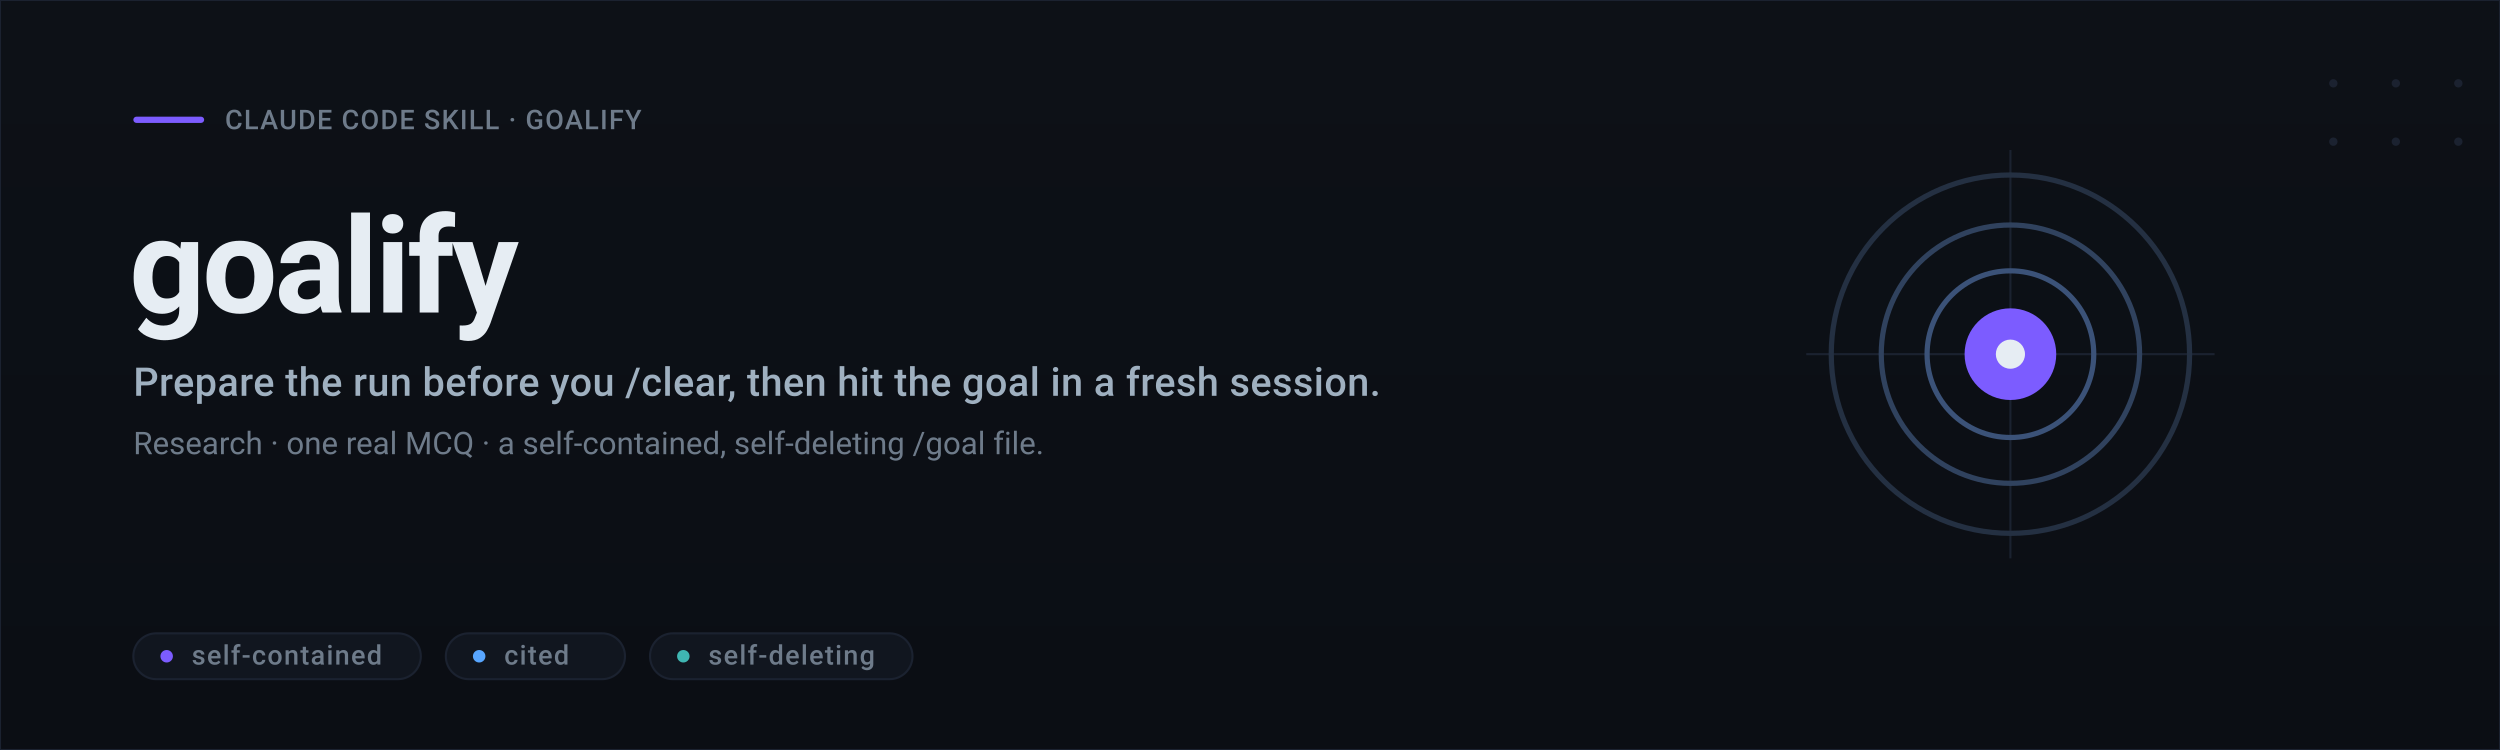
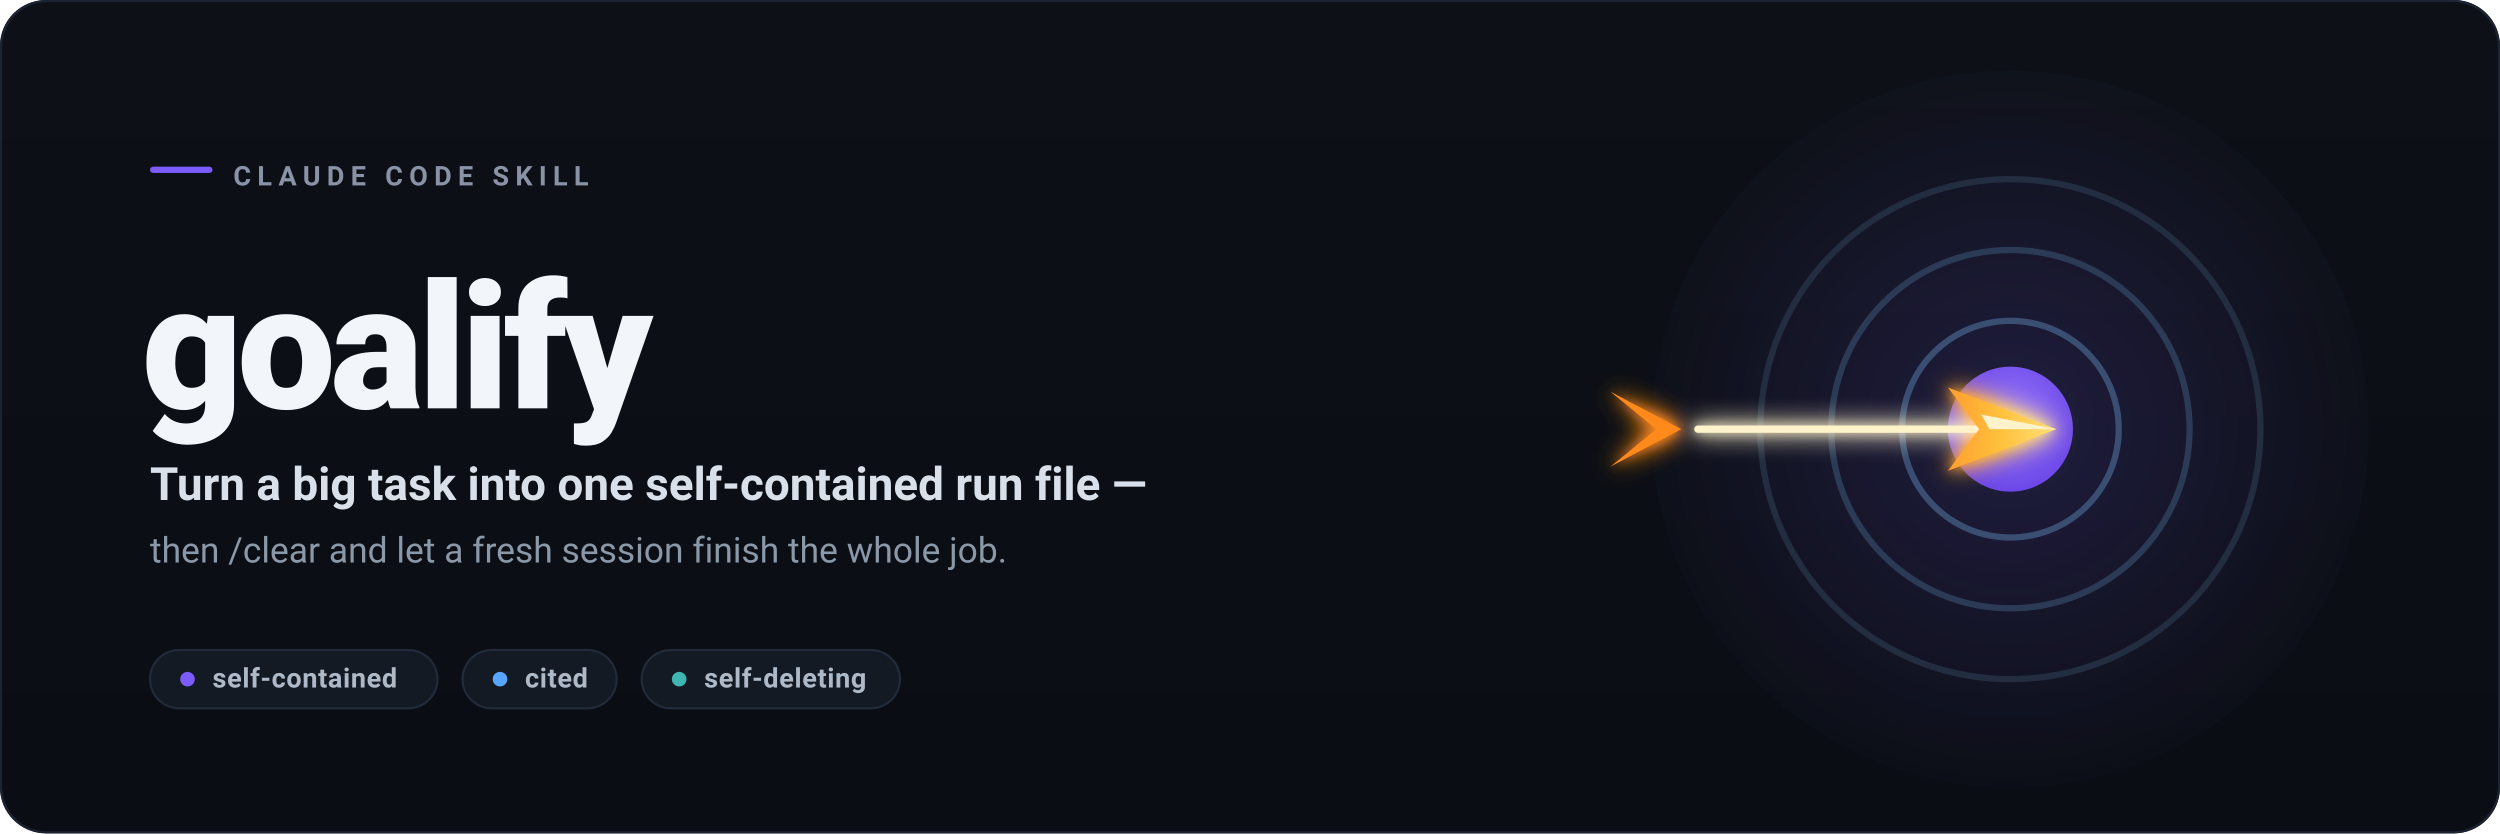
- <svg xmlns="http://www.w3.org/2000/svg" viewBox="0 0 1200 360" width="1200" height="360" role="img" aria-labelledby="t d" font-family="-apple-system, BlinkMacSystemFont, 'Segoe UI', Roboto, Helvetica, Arial, sans-serif">
+ <svg xmlns="http://www.w3.org/2000/svg" viewBox="0 0 1200 400" width="1200" height="400" role="img" aria-labelledby="ht hd" font-family="-apple-system, BlinkMacSystemFont, 'Segoe UI', Roboto, Helvetica, Arial, sans-serif">
  <defs>
    <linearGradient id="bg" x1="0" y1="0" x2="0" y2="1">
      <stop offset="0" stop-color="#0D1117" />
-       <stop offset="1" stop-color="#0B0E14" />
+       <stop offset="1" stop-color="#0A0D13" />
    </linearGradient>
-     <linearGradient id="shaft" x1="0" y1="0" x2="1" y2="0">
-       <stop offset="0" stop-color="#58A6FF" />
-       <stop offset="1" stop-color="#C9D5E1" />
+     <linearGradient id="gold" x1="0" y1="0" x2="1" y2="0">
+       <stop offset="0" stop-color="#FFD86B" />
+       <stop offset="0.5" stop-color="#F5B731" />
+       <stop offset="1" stop-color="#E09B12" />
+     </linearGradient>
+     <radialGradient id="eye" cx="50%" cy="42%" r="60%">
+       <stop offset="0" stop-color="#9A7BFF" />
+       <stop offset="1" stop-color="#6A45E6" />
+     </radialGradient>
+     <radialGradient id="vign" cx="50%" cy="50%" r="55%">
+       <stop offset="0" stop-color="#7C5CFF" stop-opacity="0.18" />
+       <stop offset="1" stop-color="#7C5CFF" stop-opacity="0" />
+     </radialGradient>
+     <filter id="soft" x="-50%" y="-50%" width="200%" height="200%">
+       <feDropShadow dx="0" dy="3" stdDeviation="6" flood-color="#000000" flood-opacity="0.5" />
+     </filter>
+     <filter id="neon" x="-90%" y="-90%" width="280%" height="280%">
+       <feGaussianBlur in="SourceGraphic" stdDeviation="6" result="b1" />
+       <feGaussianBlur in="SourceGraphic" stdDeviation="2.5" result="b2" />
+       <feMerge>
+         <feMergeNode in="b1" />
+         <feMergeNode in="b1" />
+         <feMergeNode in="b2" />
+         <feMergeNode in="SourceGraphic" />
+       </feMerge>
+     </filter>
+     <linearGradient id="neonshaft" x1="0" y1="0" x2="1" y2="0">
+       <stop offset="0" stop-color="#FF9D2E" />
+       <stop offset="0.5" stop-color="#FFC23D" />
+       <stop offset="1" stop-color="#FFE07A" />
    </linearGradient>
    <style>
-       .ttl  { fill:#E6EDF3; font-size:64px; font-weight:700; letter-spacing:-1.5px; }
-       .tag  { fill:#9FB0C0; font-size:19px; font-weight:500; letter-spacing:0.2px; }
-       .sub  { fill:#6E7B8A; font-size:15px; font-weight:400; }
-       .lbl  { fill:#6E7B8A; font-size:13px; font-weight:500; letter-spacing:0.6px; }
+       .eyebrow{ fill:#8A93A6; font-size:13px; font-weight:700; letter-spacing:3px; }
+       .word{ fill:#F2F6FB; font-size:84px; font-weight:800; letter-spacing:-2.5px; }
+       .lead{ fill:#D9E0EA; font-size:22px; font-weight:600; }
+       .sub{ fill:#8B98A8; font-size:17px; font-weight:400; }
+       .chip{ fill:#AEB9C7; font-size:13px; font-weight:600; letter-spacing:.3px; }
+       #arrow{ transform: translate(965px,206px); animation: fly 4.8s cubic-bezier(.4,.04,.5,.96) infinite; }
+       @keyframes fly{
+         0%   { transform: translate(762px,206px); opacity:0; }
+         10%  { opacity:1; }
+         40%  { transform: translate(965px,206px); }
+         90%  { transform: translate(965px,206px); opacity:1; }
+         96%  { opacity:0; }
+         100% { transform: translate(762px,206px); opacity:0; }
+       }
+       .ring{ transform-box:fill-box; transform-origin:center; opacity:0; }
+       #r1{ animation: ping 4.8s ease-out infinite; }
+       #r2{ animation: ping 4.8s ease-out infinite .18s; }
+       @keyframes ping{ 0%,34%{transform:scale(.35);opacity:0} 41%{opacity:.85} 64%{transform:scale(2.25);opacity:0} 100%{opacity:0} }
+       #flash{ transform-box:fill-box; transform-origin:center; animation: flash 4.8s ease-out infinite; }
+       @keyframes flash{ 0%,35%{transform:scale(1)} 41%{transform:scale(1.9)} 55%{transform:scale(1)} 100%{transform:scale(1)} }
    </style>
  </defs>
-   <rect width="1200" height="360" fill="url(#bg)" />
-   <rect width="1200" height="360" fill="none" stroke="#1B2230" stroke-width="1" />
-   <g fill="#1B2230">
-     <circle cx="1120" cy="40" r="2" />
-     <circle cx="1150" cy="40" r="2" />
-     <circle cx="1180" cy="40" r="2" />
-     <circle cx="1120" cy="68" r="2" />
-     <circle cx="1150" cy="68" r="2" />
-     <circle cx="1180" cy="68" r="2" />
-   </g>
-   <rect x="64" y="56" width="34" height="3" rx="1.5" fill="#7C5CFF" />
-   <text x="108" y="62" class="lbl">CLAUDE CODE SKILL · GOALIFY</text>
-   <text x="62" y="150" class="ttl">goalify</text>
-   <text x="64" y="190" class="tag">Prepare the run before you /clear, then hit the goal in a fresh session.</text>
-   <text x="64" y="218" class="sub">Research · one real MCQ · a self-contained, self-deleting /goal file.</text>
-   <g stroke="#1B2230" stroke-width="1">
-     <line x1="965" y1="72" x2="965" y2="268" />
-     <line x1="867" y1="170" x2="1063" y2="170" />
-   </g>
-   <g fill="none" stroke-width="2.5">
-     <circle cx="965" cy="170" r="86" stroke="#243042" />
-     <circle cx="965" cy="170" r="62" stroke="#30425e" />
-     <circle cx="965" cy="170" r="40" stroke="#3b5278" />
-   </g>
-   <circle cx="965" cy="170" r="16" fill="none" stroke="#58A6FF" stroke-width="2.5" opacity="0">
-     <animate attributeName="r" values="16;16;92;92" keyTimes="0;0.4;0.6;1" dur="6s" repeatCount="indefinite" calcMode="spline" keySplines="0 0 1 1;0.2 0 0.4 1;0 0 1 1" />
-     <animate attributeName="opacity" values="0;0;0.85;0;0" keyTimes="0;0.39;0.42;0.6;1" dur="6s" repeatCount="indefinite" />
-   </circle>
-   <circle cx="965" cy="170" r="16" fill="none" stroke="#7C5CFF" stroke-width="2" opacity="0">
-     <animate attributeName="r" values="14;14;70;70" keyTimes="0;0.44;0.62;1" dur="6s" repeatCount="indefinite" calcMode="spline" keySplines="0 0 1 1;0.2 0 0.4 1;0 0 1 1" />
-     <animate attributeName="opacity" values="0;0;0.7;0;0" keyTimes="0;0.43;0.46;0.62;1" dur="6s" repeatCount="indefinite" />
-   </circle>
-   <circle cx="965" cy="170" r="22" fill="#7C5CFF" />
-   <circle cx="965" cy="170" r="7" fill="#E6EDF3">
-     <animate attributeName="r" values="7;7;13;7;7" keyTimes="0;0.4;0.45;0.52;1" dur="6s" repeatCount="indefinite" />
-   </circle>
-   <g opacity="0">
-     <line x1="-15" y1="0" x2="-92" y2="0" stroke="url(#shaft)" stroke-width="3.5" />
-     <path d="M-92 0 L-108 -9 M-92 0 L-108 9 M-84 0 L-100 -9 M-84 0 L-100 9" stroke="#58A6FF" stroke-width="2.6" fill="none" />
-     <path d="M0 0 L-22 -8 L-15 0 L-22 8 Z" fill="#F0B429" />
-     <animateTransform attributeName="transform" type="translate" values="630,108; 800,150; 965,170; 965,170" keyTimes="0;0.2;0.4;1" dur="6s" repeatCount="indefinite" calcMode="spline" keySplines="0.3 0 0.7 1;0.3 0 0.7 1;0 0 1 1" additive="replace" />
-     <animateTransform attributeName="transform" type="rotate" values="-7;1;12;7;10;9;9;-7" keyTimes="0;0.2;0.4;0.44;0.48;0.52;0.95;1" dur="6s" repeatCount="indefinite" additive="sum" />
-     <animate attributeName="opacity" values="0;1;1;1;0;0" keyTimes="0;0.05;0.4;0.9;0.96;1" dur="6s" repeatCount="indefinite" />
-   </g>
-   <g transform="translate(64,318)" class="lbl">
+   <rect width="1200" height="400" rx="22" fill="url(#bg)" />
+   <rect x="0.5" y="0.5" width="1199" height="399" rx="22" fill="none" stroke="#1C2433" stroke-width="1" />
+   <circle cx="965" cy="206" r="172" fill="url(#vign)" />
+   <rect x="72" y="80" width="30" height="3" rx="1.5" fill="#7C5CFF" />
+   <text x="112" y="89" class="eyebrow">CLAUDE CODE SKILL</text>
+   <text x="68" y="196" class="word">goalify</text>
+   <text x="72" y="240" class="lead">Turn a big task into one self-contained run file —</text>
+   <text x="72" y="270" class="sub">then /clear and let a fresh session finish the whole job.</text>
+   <g transform="translate(72,312)">
    <g>
-       <rect x="0" y="-14" width="138" height="22" rx="11" fill="#11161F" stroke="#1B2230" />
-       <circle cx="16" cy="-3" r="3" fill="#7C5CFF" />
-       <text x="28" y="1">self-contained</text>
+       <rect x="0" y="0" width="138" height="28" rx="14" fill="#141A24" stroke="#222B3A" />
+       <circle cx="18" cy="14" r="3.5" fill="#7C5CFF" />
+       <text x="30" y="18" class="chip">self-contained</text>
    </g>
    <g transform="translate(150,0)">
-       <rect x="0" y="-14" width="86" height="22" rx="11" fill="#11161F" stroke="#1B2230" />
-       <circle cx="16" cy="-3" r="3" fill="#58A6FF" />
-       <text x="28" y="1">cited</text>
+       <rect x="0" y="0" width="74" height="28" rx="14" fill="#141A24" stroke="#222B3A" />
+       <circle cx="18" cy="14" r="3.5" fill="#58A6FF" />
+       <text x="30" y="18" class="chip">cited</text>
    </g>
-     <g transform="translate(248,0)">
-       <rect x="0" y="-14" width="126" height="22" rx="11" fill="#11161F" stroke="#1B2230" />
-       <circle cx="16" cy="-3" r="3" fill="#3FB6B2" />
-       <text x="28" y="1">self-deleting</text>
+     <g transform="translate(236,0)">
+       <rect x="0" y="0" width="124" height="28" rx="14" fill="#141A24" stroke="#222B3A" />
+       <circle cx="18" cy="14" r="3.5" fill="#3FB6B2" />
+       <text x="30" y="18" class="chip">self-deleting</text>
    </g>
  </g>
+   <g fill="none" stroke-width="3">
+     <circle cx="965" cy="206" r="120" stroke="#222D40" />
+     <circle cx="965" cy="206" r="86" stroke="#2C3B55" />
+     <circle cx="965" cy="206" r="52" stroke="#3A4E72" />
+   </g>
+   <circle id="r1" class="ring" cx="965" cy="206" r="52" fill="none" stroke="#58A6FF" stroke-width="3" opacity="0" />
+   <circle id="r2" class="ring" cx="965" cy="206" r="40" fill="none" stroke="#7C5CFF" stroke-width="2.5" opacity="0" />
+   <circle cx="965" cy="206" r="30" fill="url(#eye)" />
+   <circle id="flash" cx="965" cy="206" r="8" fill="#F2F6FB" />
+   <g id="arrow" transform="translate(965,206)" filter="url(#neon)">
+     <line x1="-158" y1="0" x2="-8" y2="0" stroke="url(#neonshaft)" stroke-width="11" stroke-linecap="round" />
+     <line x1="-150" y1="0" x2="-14" y2="0" stroke="#FFF3CC" stroke-width="3.5" stroke-linecap="round" />
+     <path d="M-158 0 L-192 -18 L-170 0 L-192 18 Z" fill="#FF8A1E" />
+     <path d="M22 0 L-30 -20 L-15 0 L-30 20 Z" fill="url(#neonshaft)" />
+     <path d="M22 0 L-14 -7 L-10 0 Z" fill="#FFF3CC" />
+   </g>
</svg>
